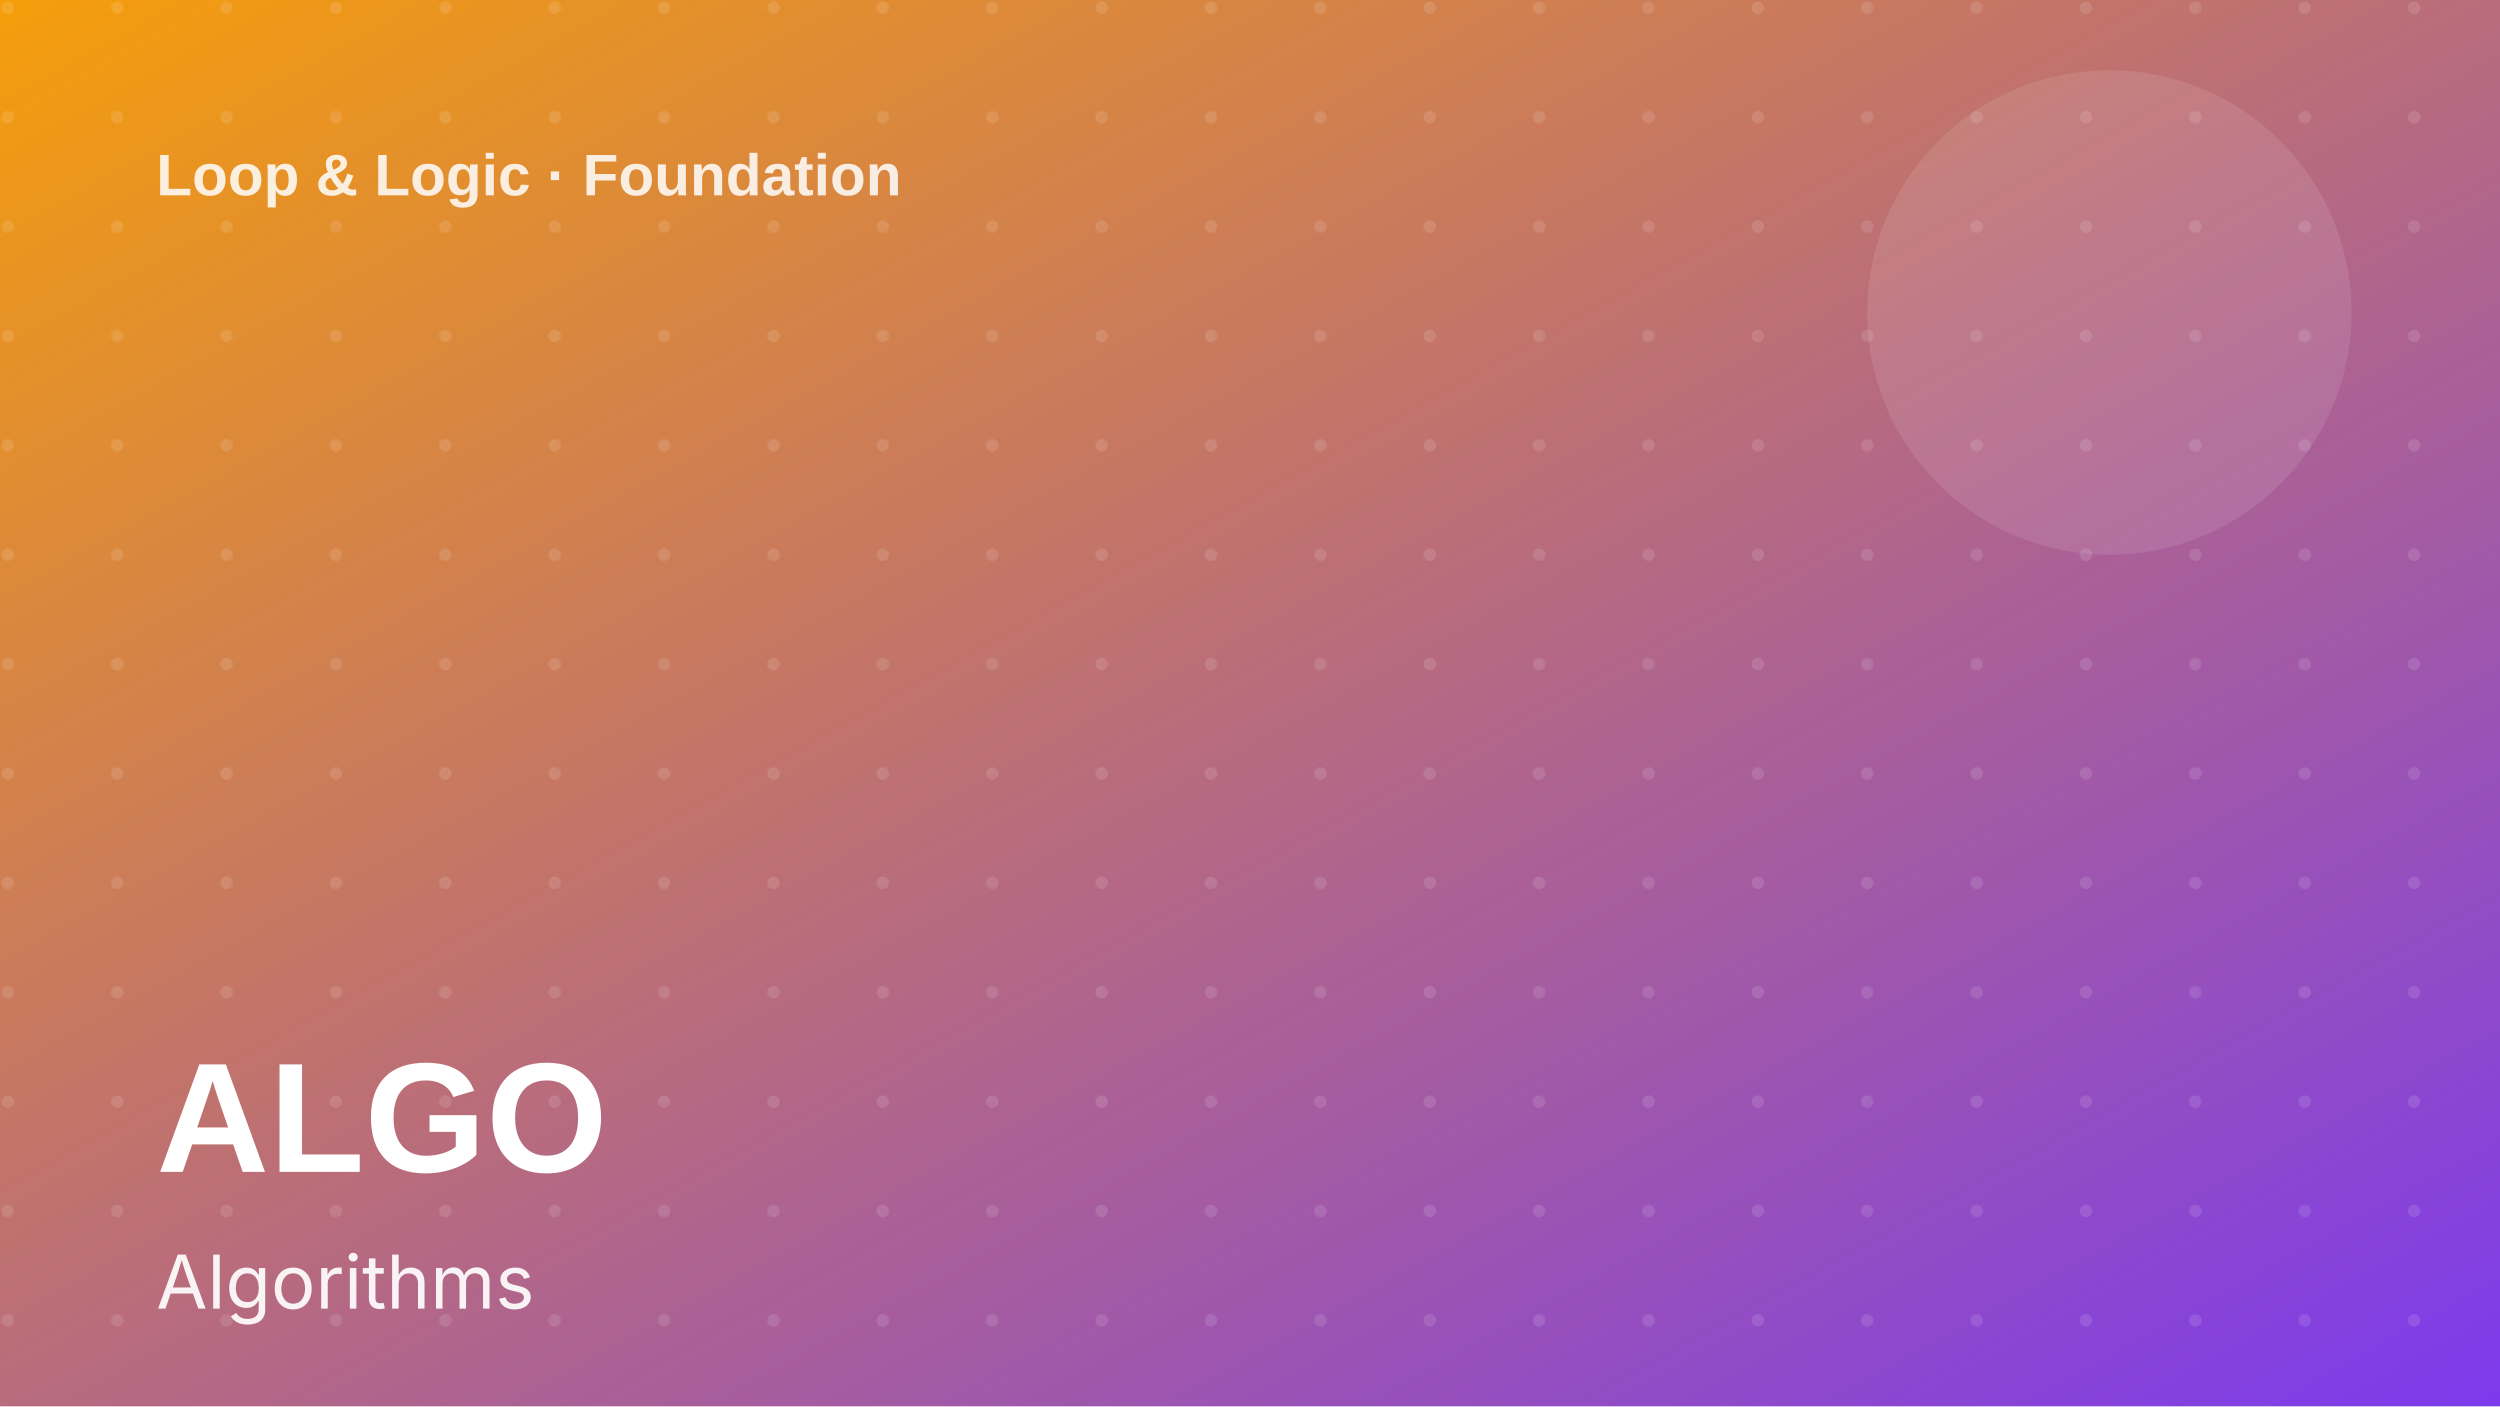
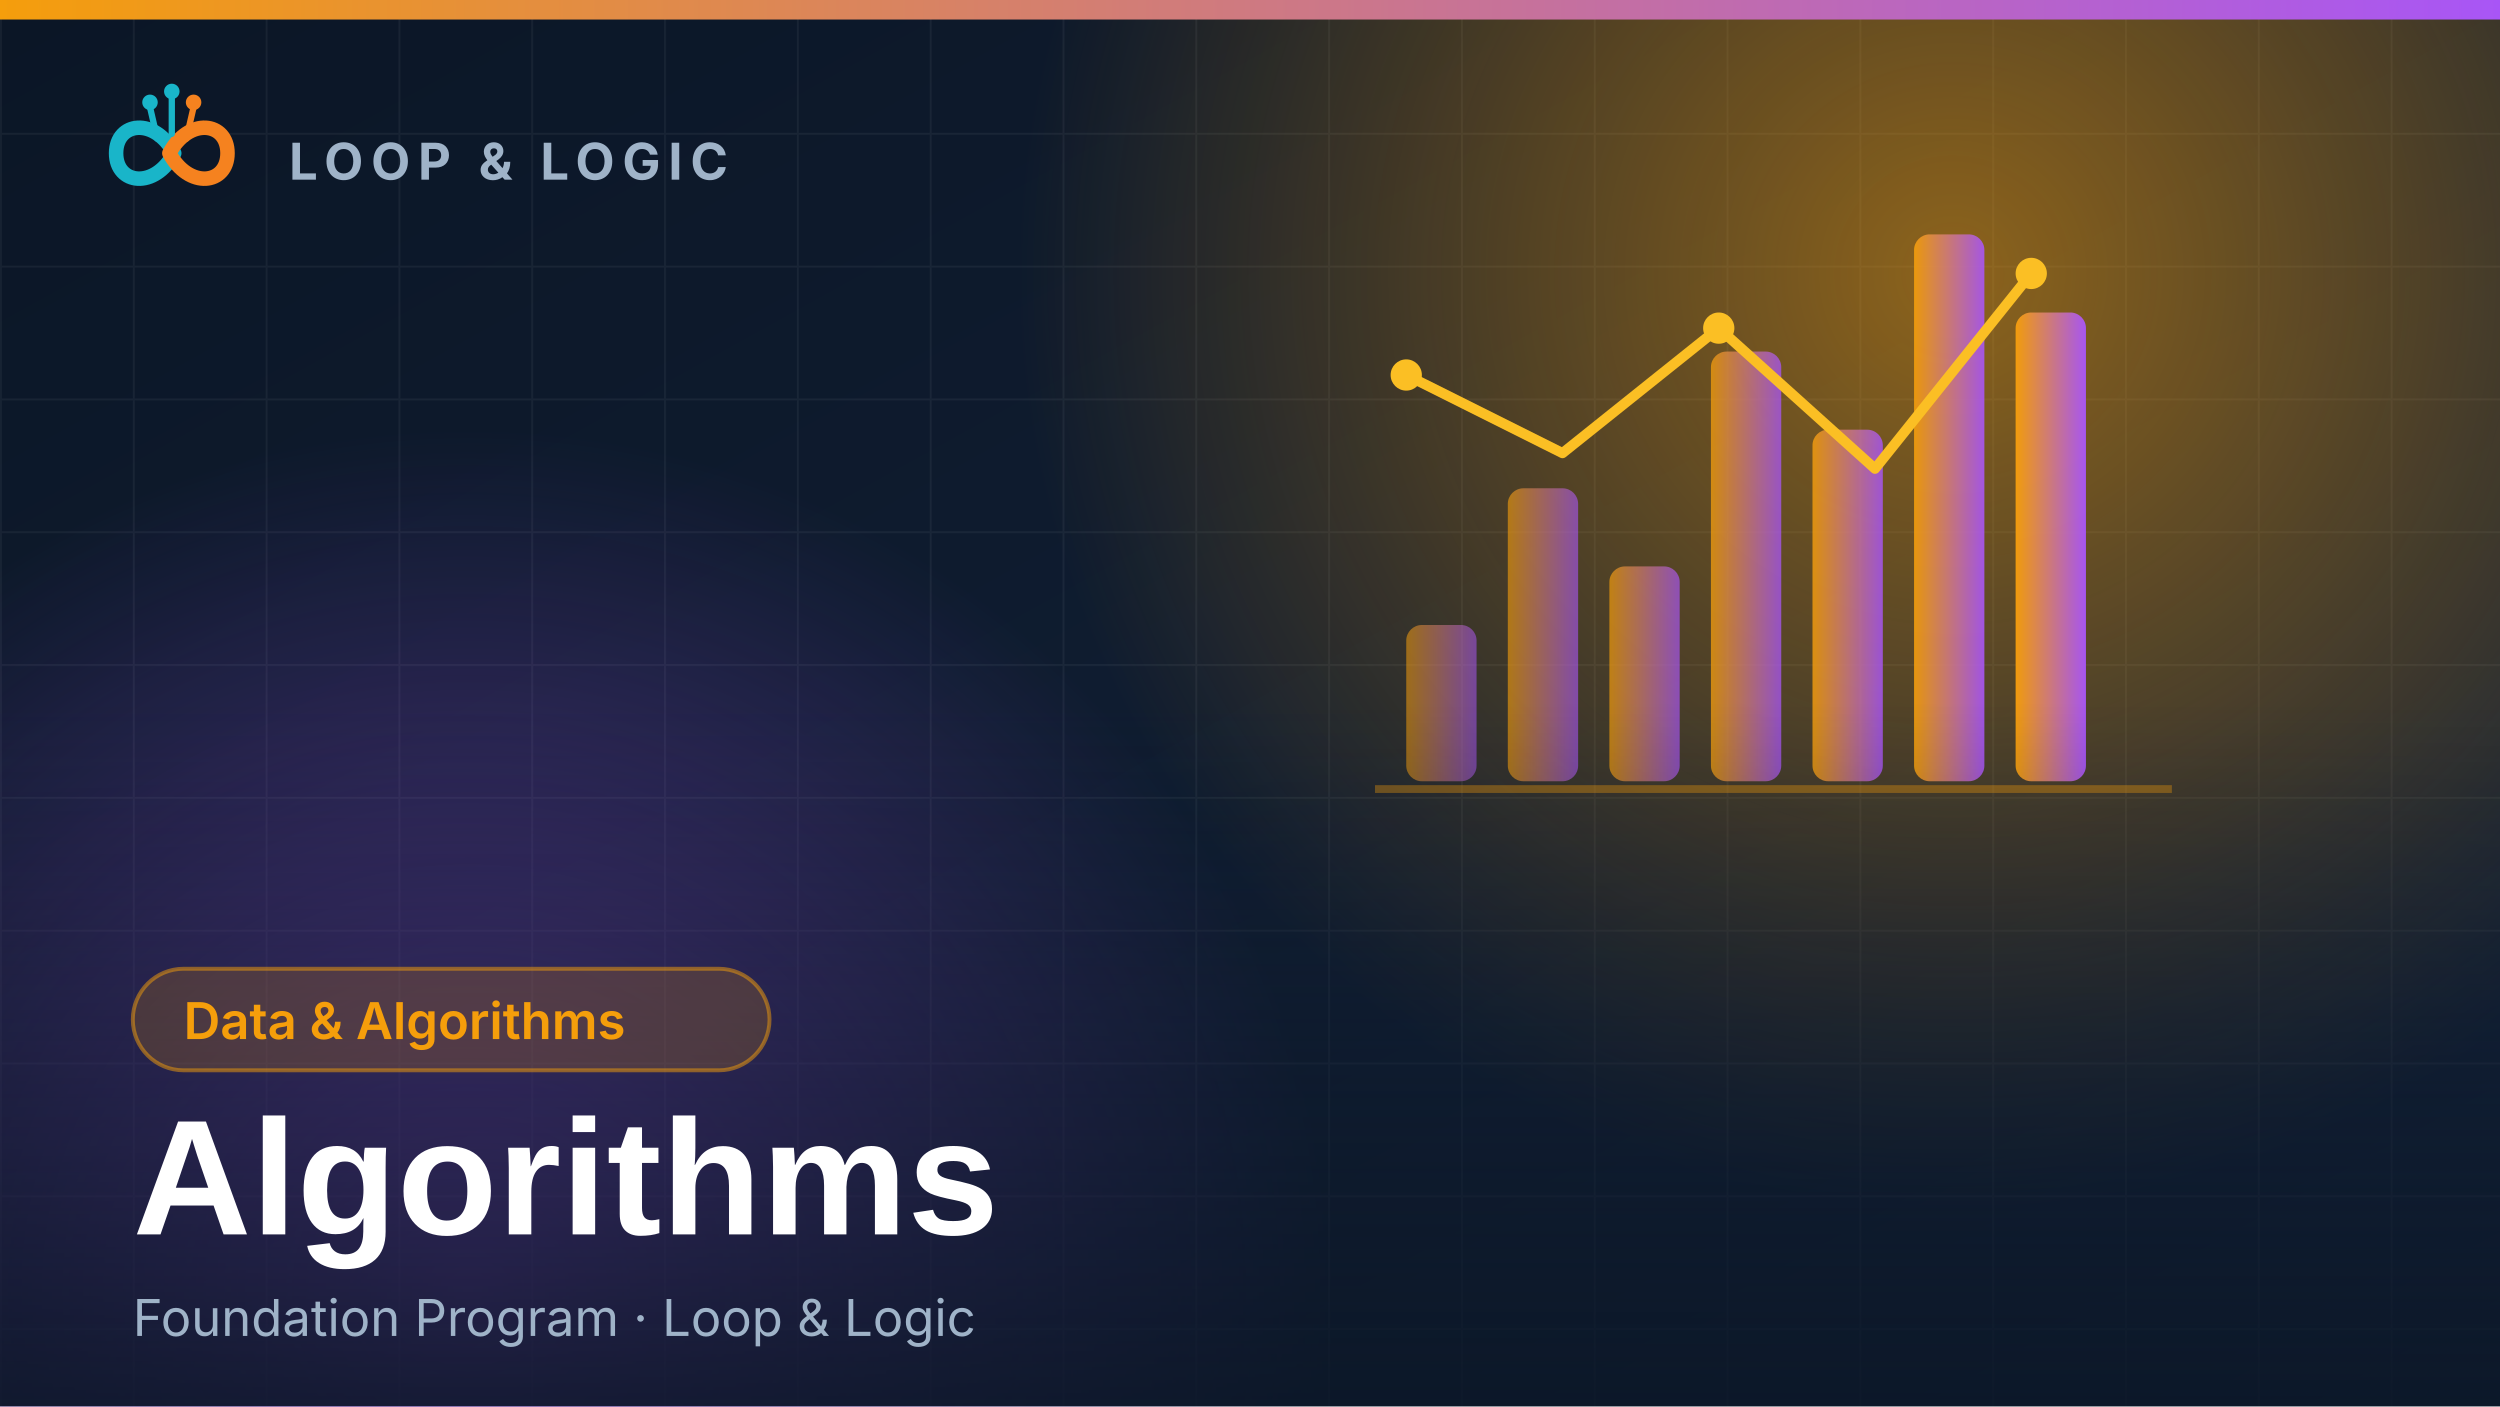
<svg xmlns="http://www.w3.org/2000/svg" width="640" height="360" viewBox="0 0 640 360" role="img" aria-label="Algorithms">
  <defs>
-     <linearGradient id="g" x1="0" y1="0" x2="1" y2="1">
+     <linearGradient id="bg" x1="0" y1="0" x2="1" y2="1">
+       <stop offset="0" stop-color="#0B1626" />
+       <stop offset="1" stop-color="#13233B" />
+     </linearGradient>
+     <radialGradient id="gA" cx="50%" cy="50%" r="50%">
+       <stop offset="0" stop-color="#F59E0B" stop-opacity="0.55" />
+       <stop offset="1" stop-color="#F59E0B" stop-opacity="0" />
+     </radialGradient>
+     <radialGradient id="gB" cx="50%" cy="50%" r="50%">
+       <stop offset="0" stop-color="#A855F7" stop-opacity="0.5" />
+       <stop offset="1" stop-color="#A855F7" stop-opacity="0" />
+     </radialGradient>
+     <linearGradient id="acc" x1="0" y1="0" x2="1" y2="0">
      <stop offset="0" stop-color="#F59E0B" />
-       <stop offset="1" stop-color="#7C3AED" />
+       <stop offset="1" stop-color="#A855F7" />
    </linearGradient>
-     <pattern id="dots" width="28" height="28" patternUnits="userSpaceOnUse">
-       <circle cx="2" cy="2" r="1.6" fill="#fff" opacity="0.12" />
+     <pattern id="grid" width="34" height="34" patternUnits="userSpaceOnUse">
+       <path d="M34 0H0V34" fill="none" stroke="#ffffff" stroke-opacity="0.05" stroke-width="1" />
    </pattern>
+     <linearGradient id="fade" x1="0" y1="0" x2="0" y2="1">
+       <stop offset="0" stop-color="#0B1626" stop-opacity="0" />
+       <stop offset="1" stop-color="#0B1626" stop-opacity="0.85" />
+     </linearGradient>
  </defs>
-   <rect width="640" height="360" fill="url(#g)" />
-   <rect width="640" height="360" fill="url(#dots)" />
-   <circle cx="540" cy="80" r="62" fill="#fff" opacity="0.10" />
-   <text x="40" y="300" font-family="Poppins, Arial" font-size="40" font-weight="800" fill="#fff">ALGO</text>
-   <text x="40" y="335" font-family="Inter, Arial" font-size="19" fill="#fff" opacity="0.92">Algorithms</text>
-   <text x="40" y="50" font-family="Poppins, Arial" font-size="15" font-weight="700" fill="#fff" opacity="0.85">Loop &amp; Logic · Foundation</text>
+   <rect width="640" height="360" fill="url(#bg)" />
+   <rect width="640" height="360" fill="url(#grid)" />
+   <circle cx="500" cy="70" r="240" fill="url(#gA)" />
+   <circle cx="120" cy="330" r="220" fill="url(#gB)" />
+   <rect x="0" y="0" width="640" height="5" fill="url(#acc)" />
+   <g>
+     <rect x="360" y="160" width="18" height="40" rx="4" fill="url(#acc)" fill-opacity="0.55" />
+     <rect x="386" y="125" width="18" height="75" rx="4" fill="url(#acc)" fill-opacity="0.62" />
+     <rect x="412" y="145" width="18" height="55" rx="4" fill="url(#acc)" fill-opacity="0.69" />
+     <rect x="438" y="90" width="18" height="110" rx="4" fill="url(#acc)" fill-opacity="0.76" />
+     <rect x="464" y="110" width="18" height="90" rx="4" fill="url(#acc)" fill-opacity="0.83" />
+     <rect x="490" y="60" width="18" height="140" rx="4" fill="url(#acc)" fill-opacity="0.9" />
+     <rect x="516" y="80" width="18" height="120" rx="4" fill="url(#acc)" fill-opacity="0.97" />
+     <line x1="352" y1="202" x2="556" y2="202" stroke="#F59E0B" stroke-opacity="0.4" stroke-width="2" />
+     <path d="M360 96 L400 116 L440 84 L480 120 L520 70" fill="none" stroke="#FBBF24" stroke-width="2.6" stroke-linecap="round" stroke-linejoin="round" />
+     <circle cx="360" cy="96" r="4" fill="#FBBF24" />
+     <circle cx="440" cy="84" r="4" fill="#FBBF24" />
+     <circle cx="520" cy="70" r="4" fill="#FBBF24" />
+   </g>
+   <rect x="0" y="180" width="640" height="180" fill="url(#fade)" />
+   <g transform="translate(26,20) scale(0.62)">
+     <g fill="none" stroke-linecap="round" stroke-linejoin="round">
+       <path d="M30 31 C 22 16, 6 18, 6 31 C 6 44, 22 46, 30 31" stroke="#19B5C9" stroke-width="6" />
+       <path d="M28 31 C 36 16, 52 18, 52 31 C 52 44, 36 46, 28 31" stroke="#F5821F" stroke-width="6" />
+       <path d="M23 25 L20 12" stroke="#19B5C9" stroke-width="2.6" />
+       <path d="M29 23 L29 7" stroke="#19B5C9" stroke-width="2.6" />
+       <path d="M35 25 L38 12" stroke="#F5821F" stroke-width="2.6" />
+     </g>
+     <circle cx="20" cy="10" r="3.2" fill="#19B5C9" />
+     <circle cx="29" cy="5.5" r="3.2" fill="#19B5C9" />
+     <circle cx="38" cy="10" r="3.2" fill="#F5821F" />
+   </g>
+   <text x="74" y="46" font-family="Inter, Arial, sans-serif" font-size="13" font-weight="700" letter-spacing="2" fill="#9FB3C8">LOOP &amp; LOGIC</text>
+   <g transform="translate(34,248)">
+     <rect x="0" y="0" rx="13" ry="13" width="163" height="26" fill="#F59E0B" fill-opacity="0.18" stroke="#F59E0B" stroke-opacity="0.5" />
+     <text x="13" y="18" font-family="Inter, Arial, sans-serif" font-size="13" font-weight="600" fill="#F59E0B">Data &amp; Algorithms</text>
+   </g>
+   <text x="34" y="316" font-family="Poppins, Arial, sans-serif" font-size="42" font-weight="800" fill="#FFFFFF">Algorithms</text>
+   <text x="34" y="342" font-family="Inter, Arial, sans-serif" font-size="13" fill="#9FB3C8">Foundation Program · Loop &amp; Logic</text>
</svg>
